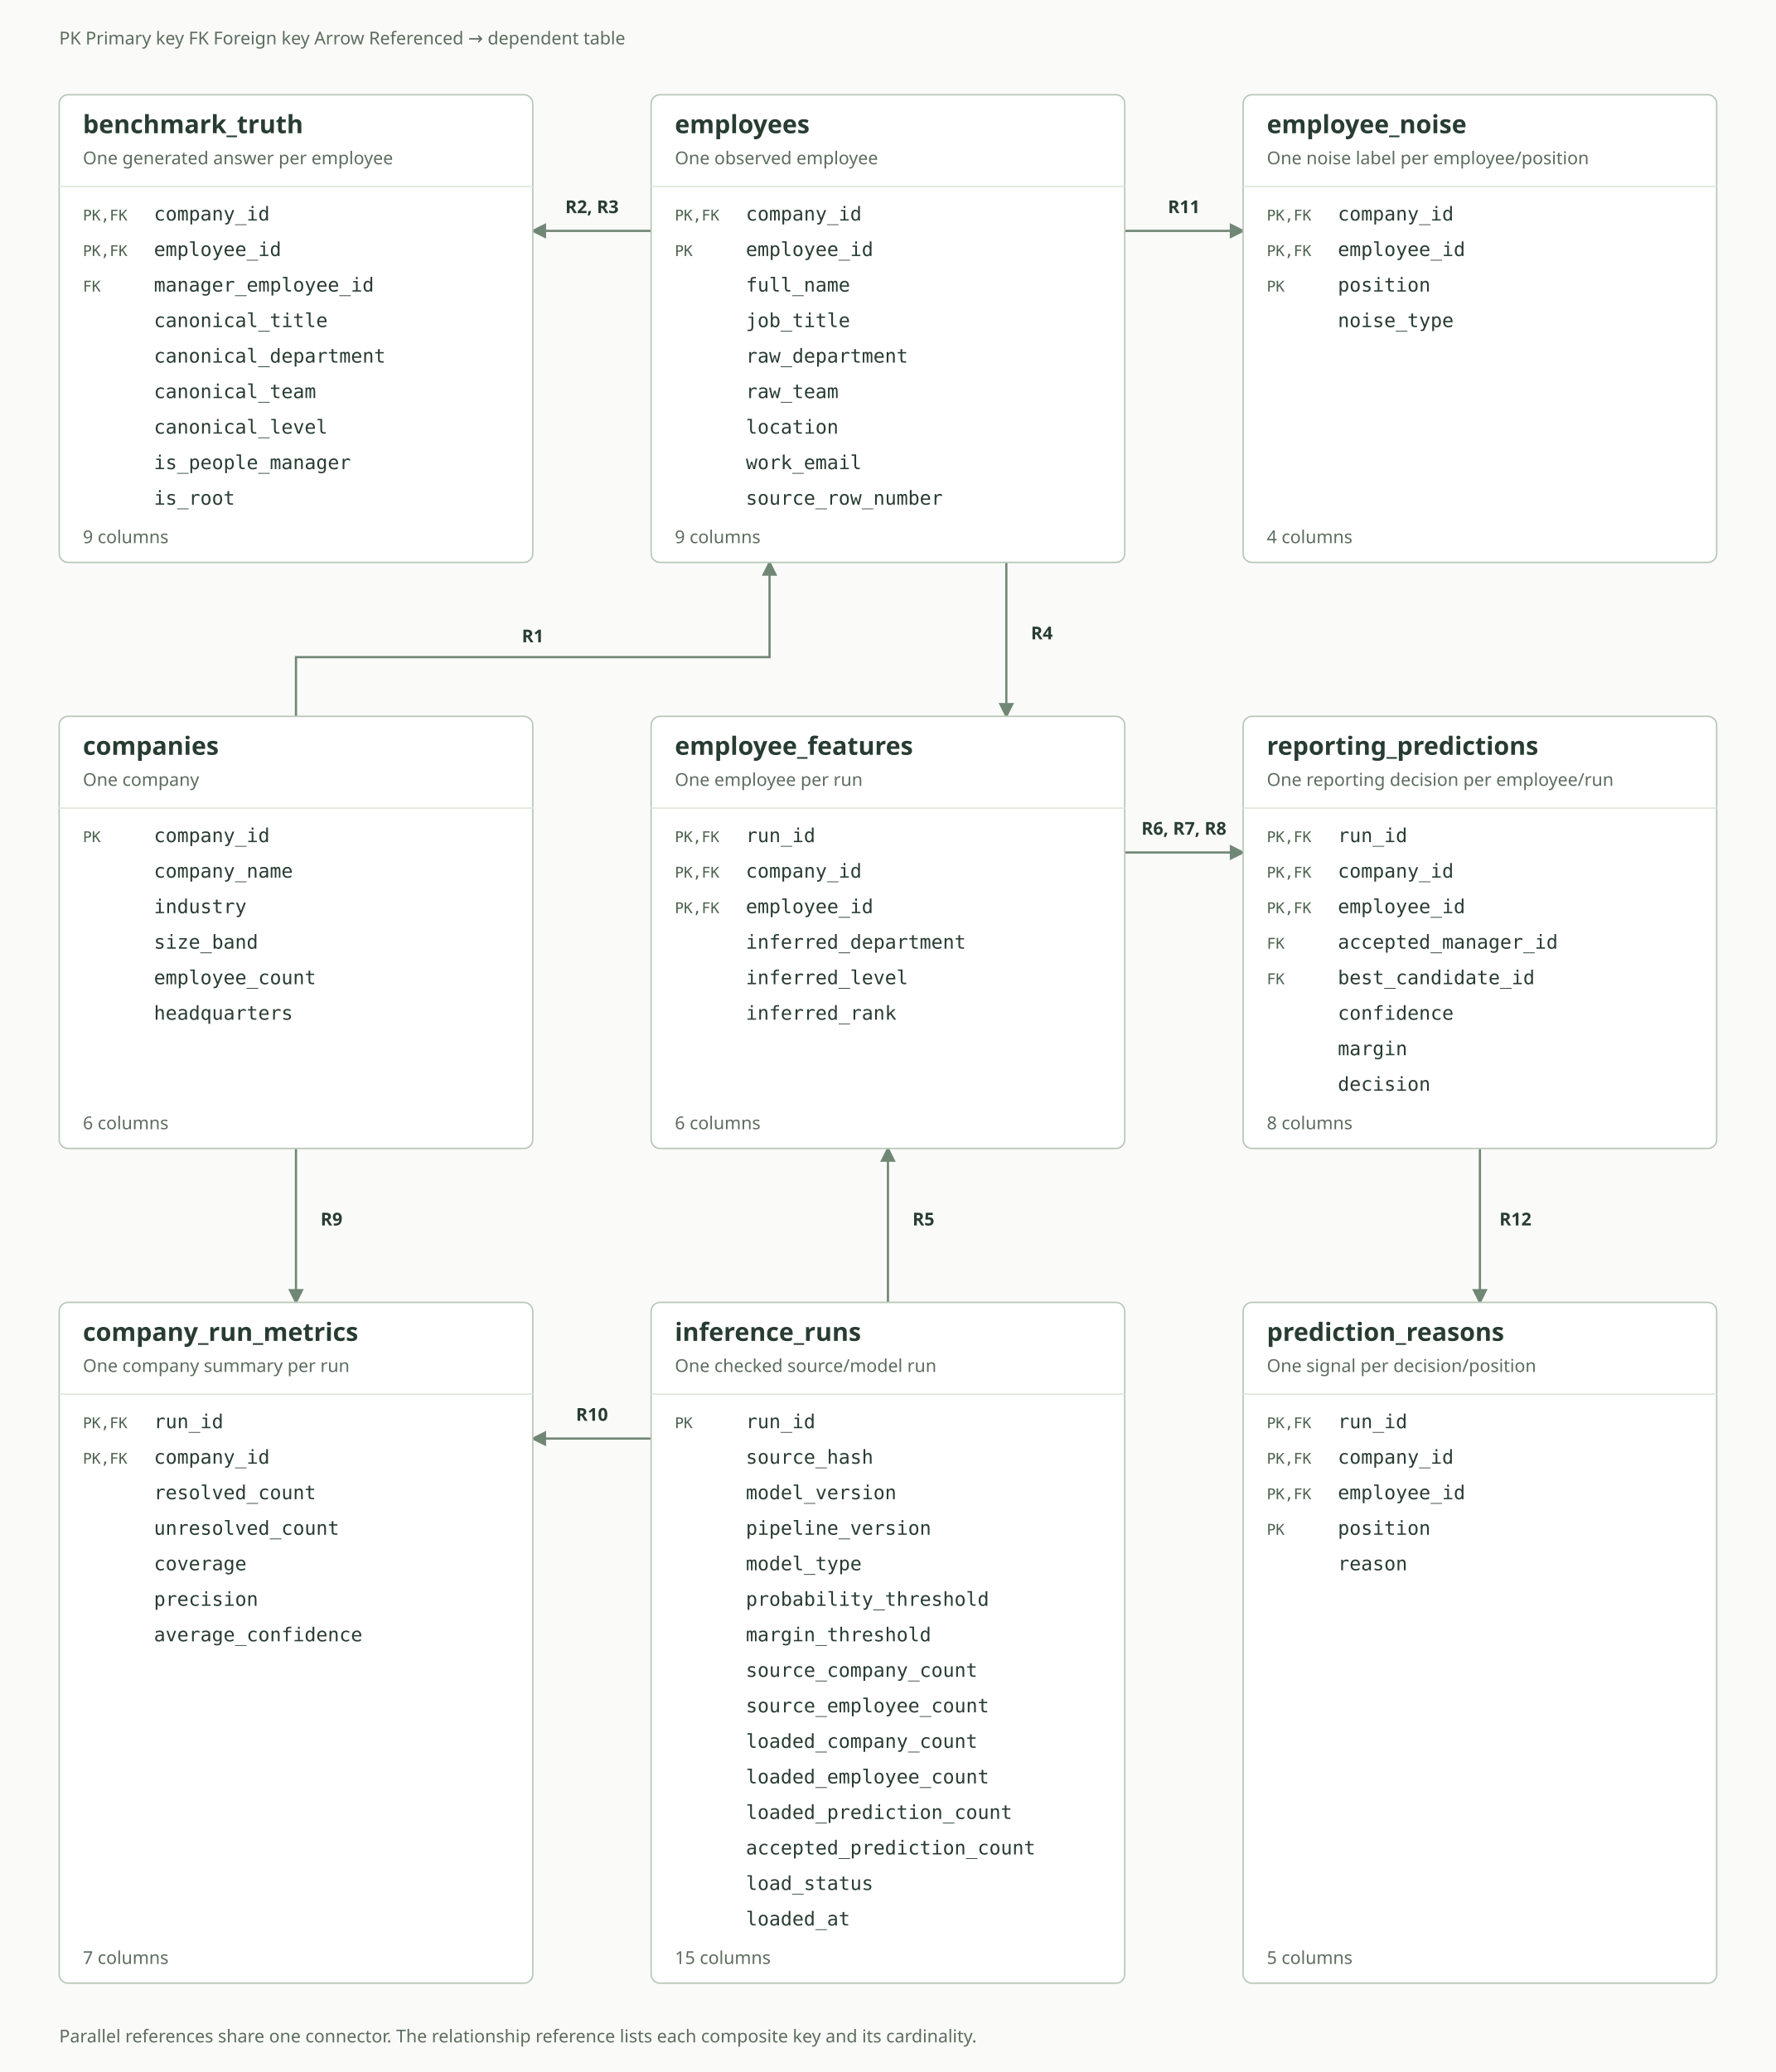
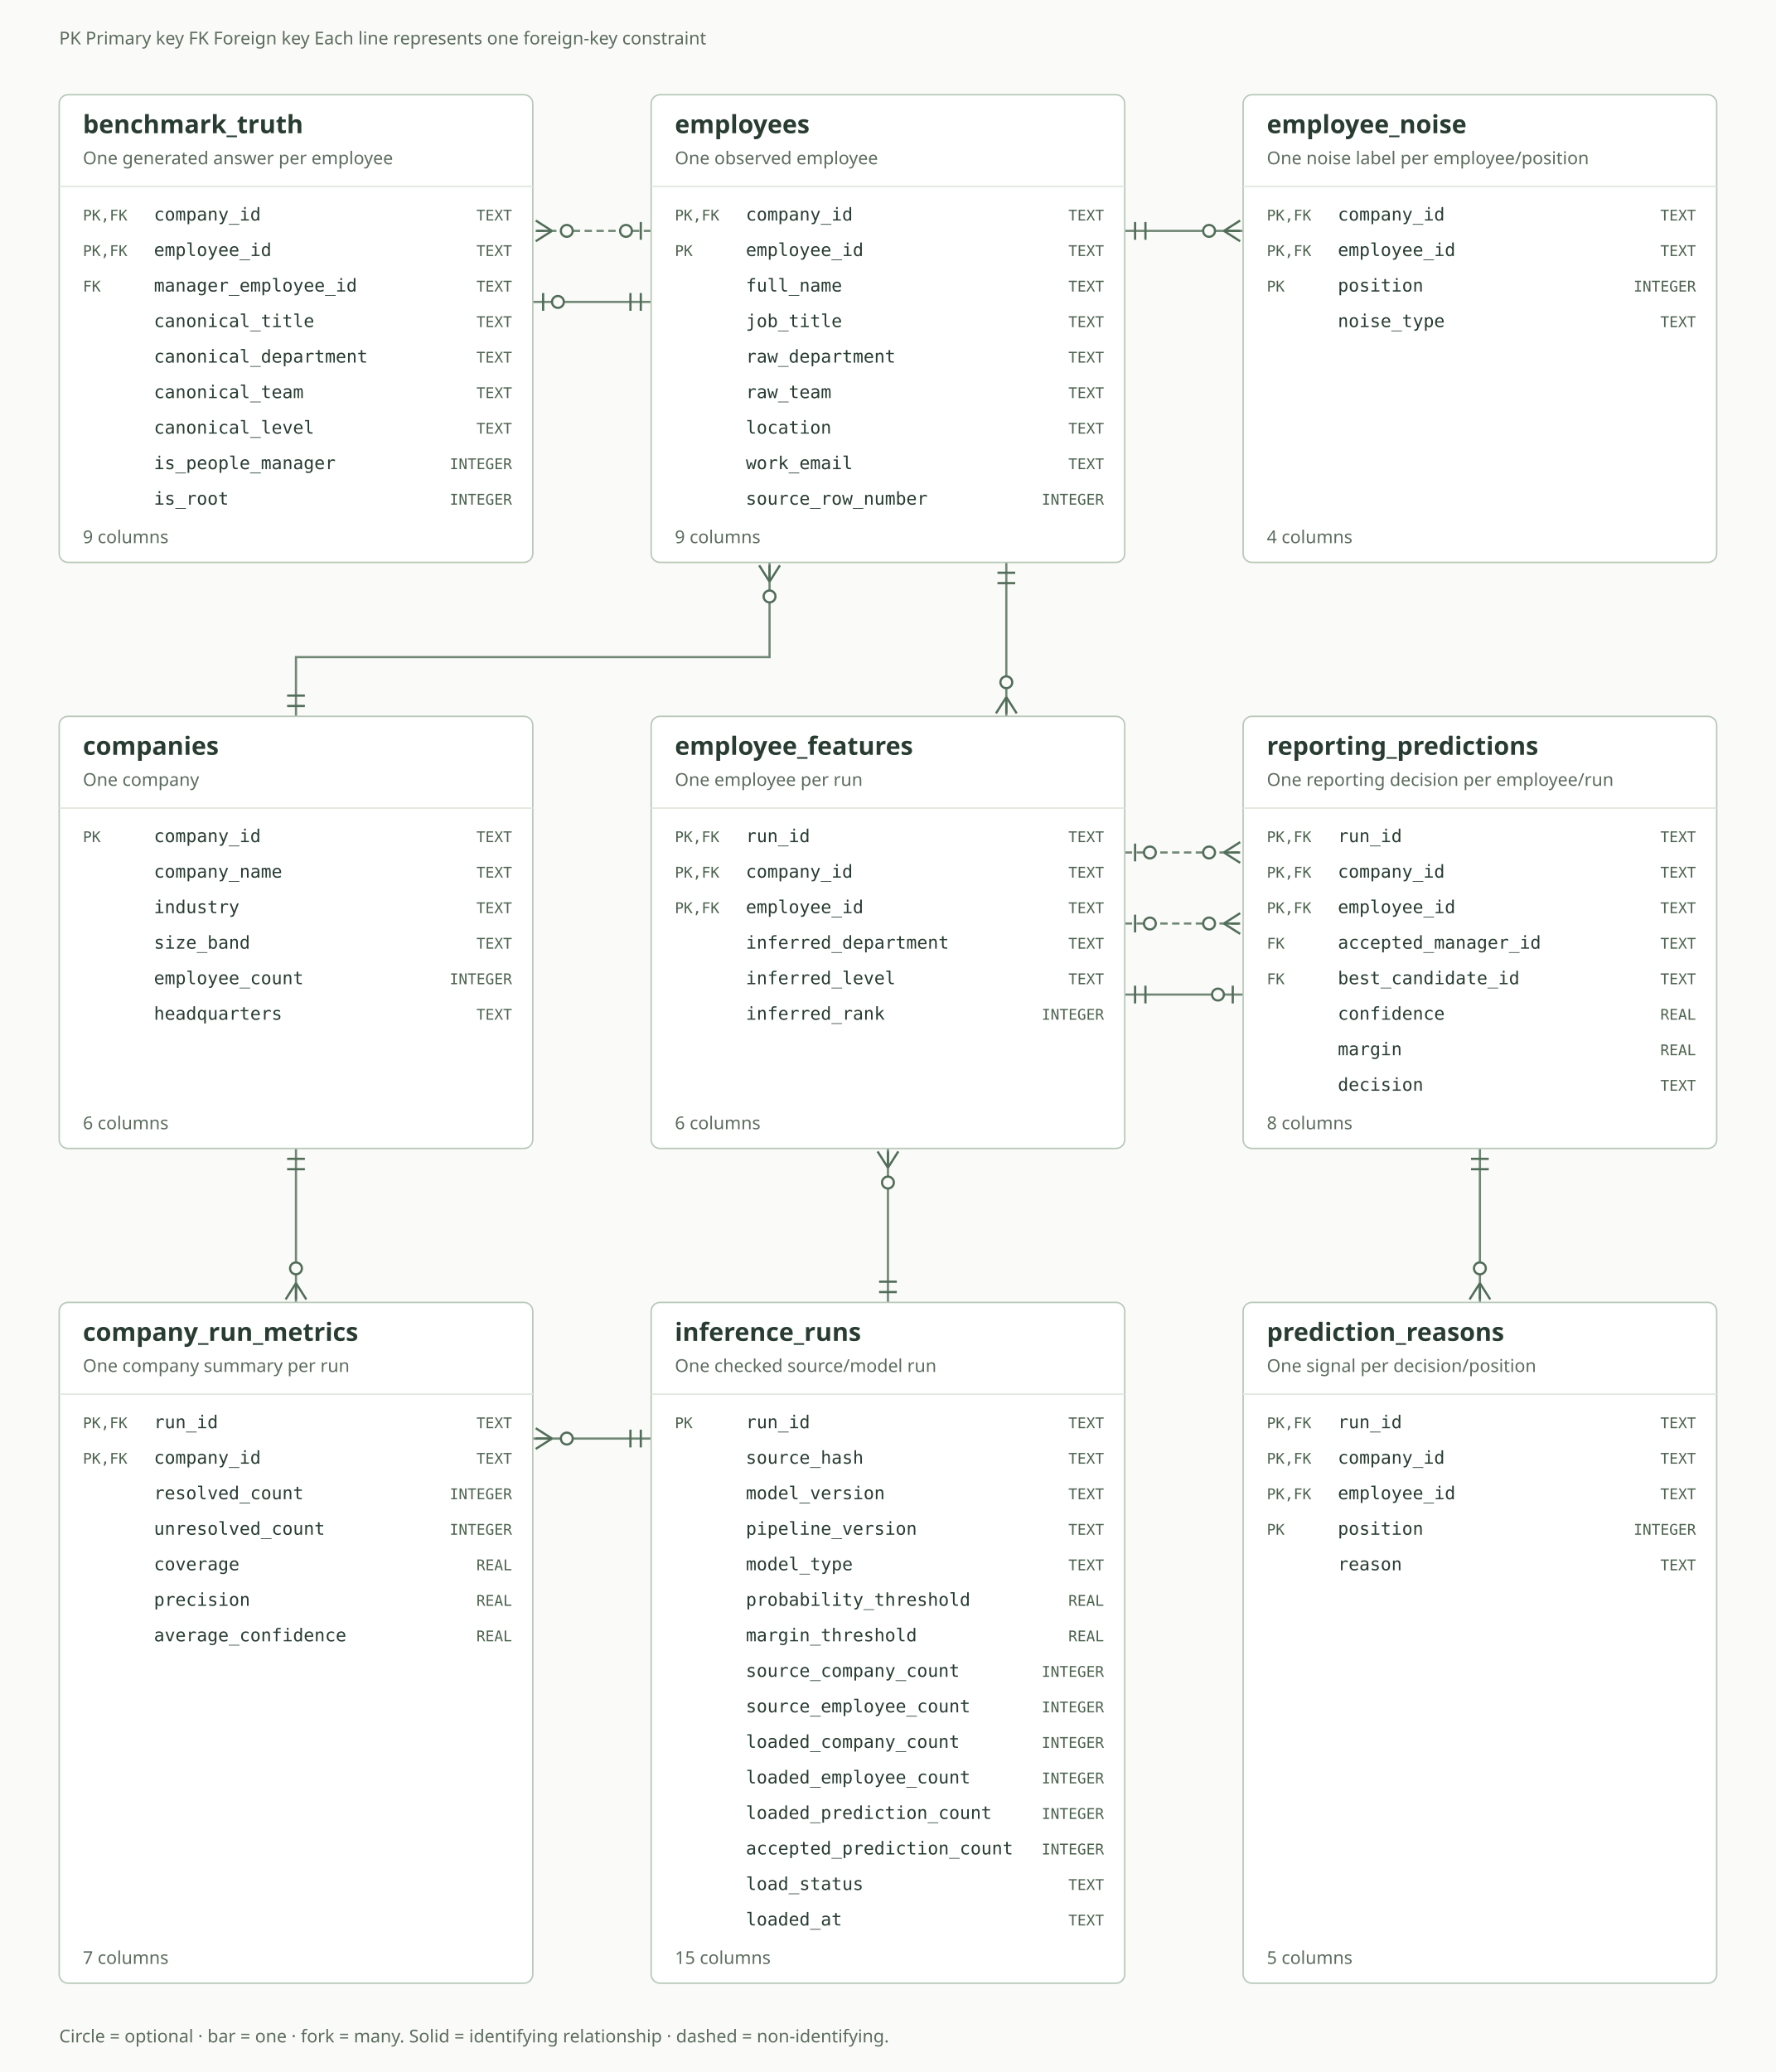
<svg xmlns="http://www.w3.org/2000/svg" width="1200" height="1400" viewBox="0 0 1200 1400" role="img" aria-labelledby="title desc">
  <rect width="1200" height="100%" fill="#fafbf8" />
-   <style>text{font-family:system-ui,sans-serif;fill:#283c32}.field{font-family:ui-monospace,monospace;font-size:13px}.key{font-family:ui-monospace,monospace;font-size:10px;fill:#4c624e}.edge{font-size:12px;font-weight:600;paint-order:stroke;stroke:#fafbf8;stroke-width:6px;stroke-linejoin:round}.note{font-size:12px;fill:#5c6c5e}</style>
-   <defs>
-     <marker id="arrow" markerWidth="7" markerHeight="7" refX="6" refY="3.5" orient="auto">
-       <path d="M0,0 L7,3.5 L0,7" fill="#718776" />
-     </marker>
-   </defs>
-   <text x="40" y="30" class="note">PK  Primary key     FK  Foreign key     Arrow  Referenced → dependent table</text>
-   <path d="M200.0,484 V444 H520 V380" stroke="#718776" stroke-width="1.5" fill="none" marker-end="url(#arrow)" />
-   <text x="360.0" y="434" text-anchor="middle" class="edge">R1</text>
-   <path d="M440,156 H360" stroke="#718776" stroke-width="1.5" fill="none" marker-end="url(#arrow)" />
-   <text x="400.0" y="144" text-anchor="middle" class="edge">R2, R3</text>
-   <path d="M680,380 V484" stroke="#718776" stroke-width="1.5" fill="none" marker-end="url(#arrow)" />
-   <text x="704" y="432.0" text-anchor="middle" class="edge">R4</text>
-   <path d="M600.0,880 V776" stroke="#718776" stroke-width="1.5" fill="none" marker-end="url(#arrow)" />
-   <text x="624.0" y="828.0" text-anchor="middle" class="edge">R5</text>
-   <path d="M760,576 H840" stroke="#718776" stroke-width="1.5" fill="none" marker-end="url(#arrow)" />
-   <text x="800.0" y="564" text-anchor="middle" class="edge">R6, R7, R8</text>
-   <path d="M200.0,776 V880" stroke="#718776" stroke-width="1.5" fill="none" marker-end="url(#arrow)" />
-   <text x="224.0" y="828.0" text-anchor="middle" class="edge">R9</text>
-   <path d="M440,972 H360" stroke="#718776" stroke-width="1.5" fill="none" marker-end="url(#arrow)" />
-   <text x="400.0" y="960" text-anchor="middle" class="edge">R10</text>
-   <path d="M760,156 H840" stroke="#718776" stroke-width="1.5" fill="none" marker-end="url(#arrow)" />
-   <text x="800.0" y="144" text-anchor="middle" class="edge">R11</text>
-   <path d="M1000.0,776 V880" stroke="#718776" stroke-width="1.5" fill="none" marker-end="url(#arrow)" />
-   <text x="1024.0" y="828.0" text-anchor="middle" class="edge">R12</text>
+   <style>text{font-family:system-ui,sans-serif;fill:#283c32}.field{font-family:ui-monospace,monospace;font-size:12px}.key{font-family:ui-monospace,monospace;font-size:10px;fill:#4c624e}.edge{font-size:12px;font-weight:600;paint-order:stroke;stroke:#fafbf8;stroke-width:6px;stroke-linejoin:round}.note{font-size:12px;fill:#5c6c5e}</style>
+   <text x="40" y="30" class="note">PK  Primary key     FK  Foreign key     Each line represents one foreign-key constraint</text>
+   <path d="M200.0,484 V444 H520 V380" stroke="#718776" stroke-width="1.5" fill="none" />
+   <path d="M206.0,477 L194.0,477" stroke="#526d5a" stroke-width="1.5" fill="none" />
+   <path d="M206.0,470 L194.0,470" stroke="#526d5a" stroke-width="1.5" fill="none" />
+   <circle cx="520" cy="403" r="4" fill="#fafbf8" stroke="#526d5a" stroke-width="1.5" />
+   <path d="M520,393 L527,382" stroke="#526d5a" stroke-width="1.5" fill="none" />
+   <path d="M520,393 L520,382" stroke="#526d5a" stroke-width="1.5" fill="none" />
+   <path d="M520,393 L513,382" stroke="#526d5a" stroke-width="1.5" fill="none" />
+   <path d="M440,156 H360" stroke="#718776" stroke-width="1.5" fill="none" stroke-dasharray="5 3" />
+   <circle cx="423" cy="156" r="4" fill="#fafbf8" stroke="#526d5a" stroke-width="1.5" />
+   <path d="M433,150 L433,162" stroke="#526d5a" stroke-width="1.5" fill="none" />
+   <circle cx="383" cy="156" r="4" fill="#fafbf8" stroke="#526d5a" stroke-width="1.5" />
+   <path d="M373,156 L362,149" stroke="#526d5a" stroke-width="1.5" fill="none" />
+   <path d="M373,156 L362,156" stroke="#526d5a" stroke-width="1.5" fill="none" />
+   <path d="M373,156 L362,163" stroke="#526d5a" stroke-width="1.5" fill="none" />
+   <path d="M440,204 H360" stroke="#718776" stroke-width="1.5" fill="none" />
+   <path d="M433,198 L433,210" stroke="#526d5a" stroke-width="1.5" fill="none" />
+   <path d="M426,198 L426,210" stroke="#526d5a" stroke-width="1.5" fill="none" />
+   <circle cx="377" cy="204" r="4" fill="#fafbf8" stroke="#526d5a" stroke-width="1.5" />
+   <path d="M367,210 L367,198" stroke="#526d5a" stroke-width="1.5" fill="none" />
+   <path d="M680,380 V484" stroke="#718776" stroke-width="1.5" fill="none" />
+   <path d="M674,387 L686,387" stroke="#526d5a" stroke-width="1.5" fill="none" />
+   <path d="M674,394 L686,394" stroke="#526d5a" stroke-width="1.5" fill="none" />
+   <circle cx="680" cy="461" r="4" fill="#fafbf8" stroke="#526d5a" stroke-width="1.5" />
+   <path d="M680,471 L673,482" stroke="#526d5a" stroke-width="1.5" fill="none" />
+   <path d="M680,471 L680,482" stroke="#526d5a" stroke-width="1.5" fill="none" />
+   <path d="M680,471 L687,482" stroke="#526d5a" stroke-width="1.5" fill="none" />
+   <path d="M600.0,880 V776" stroke="#718776" stroke-width="1.5" fill="none" />
+   <path d="M606.0,873 L594.0,873" stroke="#526d5a" stroke-width="1.5" fill="none" />
+   <path d="M606.0,866 L594.0,866" stroke="#526d5a" stroke-width="1.5" fill="none" />
+   <circle cx="600.0" cy="799" r="4" fill="#fafbf8" stroke="#526d5a" stroke-width="1.5" />
+   <path d="M600.0,789 L607.0,778" stroke="#526d5a" stroke-width="1.5" fill="none" />
+   <path d="M600.0,789 L600.0,778" stroke="#526d5a" stroke-width="1.5" fill="none" />
+   <path d="M600.0,789 L593.0,778" stroke="#526d5a" stroke-width="1.5" fill="none" />
+   <path d="M760,576 H840" stroke="#718776" stroke-width="1.5" fill="none" stroke-dasharray="5 3" />
+   <circle cx="777" cy="576" r="4" fill="#fafbf8" stroke="#526d5a" stroke-width="1.5" />
+   <path d="M767,582 L767,570" stroke="#526d5a" stroke-width="1.5" fill="none" />
+   <circle cx="817" cy="576" r="4" fill="#fafbf8" stroke="#526d5a" stroke-width="1.5" />
+   <path d="M827,576 L838,583" stroke="#526d5a" stroke-width="1.5" fill="none" />
+   <path d="M827,576 L838,576" stroke="#526d5a" stroke-width="1.5" fill="none" />
+   <path d="M827,576 L838,569" stroke="#526d5a" stroke-width="1.5" fill="none" />
+   <path d="M760,624 H840" stroke="#718776" stroke-width="1.5" fill="none" stroke-dasharray="5 3" />
+   <circle cx="777" cy="624" r="4" fill="#fafbf8" stroke="#526d5a" stroke-width="1.5" />
+   <path d="M767,630 L767,618" stroke="#526d5a" stroke-width="1.5" fill="none" />
+   <circle cx="817" cy="624" r="4" fill="#fafbf8" stroke="#526d5a" stroke-width="1.5" />
+   <path d="M827,624 L838,631" stroke="#526d5a" stroke-width="1.5" fill="none" />
+   <path d="M827,624 L838,624" stroke="#526d5a" stroke-width="1.5" fill="none" />
+   <path d="M827,624 L838,617" stroke="#526d5a" stroke-width="1.5" fill="none" />
+   <path d="M760,672 H840" stroke="#718776" stroke-width="1.5" fill="none" />
+   <path d="M767,678 L767,666" stroke="#526d5a" stroke-width="1.5" fill="none" />
+   <path d="M774,678 L774,666" stroke="#526d5a" stroke-width="1.5" fill="none" />
+   <circle cx="823" cy="672" r="4" fill="#fafbf8" stroke="#526d5a" stroke-width="1.5" />
+   <path d="M833,666 L833,678" stroke="#526d5a" stroke-width="1.5" fill="none" />
+   <path d="M200.0,776 V880" stroke="#718776" stroke-width="1.5" fill="none" />
+   <path d="M194.0,783 L206.0,783" stroke="#526d5a" stroke-width="1.5" fill="none" />
+   <path d="M194.0,790 L206.0,790" stroke="#526d5a" stroke-width="1.5" fill="none" />
+   <circle cx="200.0" cy="857" r="4" fill="#fafbf8" stroke="#526d5a" stroke-width="1.5" />
+   <path d="M200.0,867 L193.0,878" stroke="#526d5a" stroke-width="1.5" fill="none" />
+   <path d="M200.0,867 L200.0,878" stroke="#526d5a" stroke-width="1.5" fill="none" />
+   <path d="M200.0,867 L207.0,878" stroke="#526d5a" stroke-width="1.5" fill="none" />
+   <path d="M440,972 H360" stroke="#718776" stroke-width="1.5" fill="none" />
+   <path d="M433,966 L433,978" stroke="#526d5a" stroke-width="1.5" fill="none" />
+   <path d="M426,966 L426,978" stroke="#526d5a" stroke-width="1.5" fill="none" />
+   <circle cx="383" cy="972" r="4" fill="#fafbf8" stroke="#526d5a" stroke-width="1.5" />
+   <path d="M373,972 L362,965" stroke="#526d5a" stroke-width="1.5" fill="none" />
+   <path d="M373,972 L362,972" stroke="#526d5a" stroke-width="1.5" fill="none" />
+   <path d="M373,972 L362,979" stroke="#526d5a" stroke-width="1.5" fill="none" />
+   <path d="M760,156 H840" stroke="#718776" stroke-width="1.5" fill="none" />
+   <path d="M767,162 L767,150" stroke="#526d5a" stroke-width="1.5" fill="none" />
+   <path d="M774,162 L774,150" stroke="#526d5a" stroke-width="1.5" fill="none" />
+   <circle cx="817" cy="156" r="4" fill="#fafbf8" stroke="#526d5a" stroke-width="1.5" />
+   <path d="M827,156 L838,163" stroke="#526d5a" stroke-width="1.5" fill="none" />
+   <path d="M827,156 L838,156" stroke="#526d5a" stroke-width="1.5" fill="none" />
+   <path d="M827,156 L838,149" stroke="#526d5a" stroke-width="1.5" fill="none" />
+   <path d="M1000.0,776 V880" stroke="#718776" stroke-width="1.5" fill="none" />
+   <path d="M994.0,783 L1006.0,783" stroke="#526d5a" stroke-width="1.5" fill="none" />
+   <path d="M994.0,790 L1006.0,790" stroke="#526d5a" stroke-width="1.5" fill="none" />
+   <circle cx="1000.0" cy="857" r="4" fill="#fafbf8" stroke="#526d5a" stroke-width="1.5" />
+   <path d="M1000.0,867 L993.0,878" stroke="#526d5a" stroke-width="1.5" fill="none" />
+   <path d="M1000.0,867 L1000.0,878" stroke="#526d5a" stroke-width="1.5" fill="none" />
+   <path d="M1000.0,867 L1007.0,878" stroke="#526d5a" stroke-width="1.5" fill="none" />
  <g aria-label="companies">
    <rect x="40" y="484" width="320" height="292" rx="6" fill="white" stroke="#b9c8b9" />
    <path d="M40,546 H360" stroke="#e1e8dd" />
    <text x="56" y="510" font-size="17" font-weight="650">companies</text>
    <text x="56" y="531" class="note">One company</text>
    <text x="56" y="569" class="key">PK</text>
    <text x="104" y="569" class="field">company_id</text>
+     <text x="346" y="569" text-anchor="end" class="key">TEXT</text>
    <text x="56" y="593" class="key" />
    <text x="104" y="593" class="field">company_name</text>
+     <text x="346" y="593" text-anchor="end" class="key">TEXT</text>
    <text x="56" y="617" class="key" />
    <text x="104" y="617" class="field">industry</text>
+     <text x="346" y="617" text-anchor="end" class="key">TEXT</text>
    <text x="56" y="641" class="key" />
    <text x="104" y="641" class="field">size_band</text>
+     <text x="346" y="641" text-anchor="end" class="key">TEXT</text>
    <text x="56" y="665" class="key" />
    <text x="104" y="665" class="field">employee_count</text>
+     <text x="346" y="665" text-anchor="end" class="key">INTEGER</text>
    <text x="56" y="689" class="key" />
    <text x="104" y="689" class="field">headquarters</text>
+     <text x="346" y="689" text-anchor="end" class="key">TEXT</text>
    <text x="56" y="763" class="note">6 columns</text>
  </g>
  <g aria-label="employees">
    <rect x="440" y="64" width="320" height="316" rx="6" fill="white" stroke="#b9c8b9" />
    <path d="M440,126 H760" stroke="#e1e8dd" />
    <text x="456" y="90" font-size="17" font-weight="650">employees</text>
    <text x="456" y="111" class="note">One observed employee</text>
    <text x="456" y="149" class="key">PK,FK</text>
    <text x="504" y="149" class="field">company_id</text>
+     <text x="746" y="149" text-anchor="end" class="key">TEXT</text>
    <text x="456" y="173" class="key">PK</text>
    <text x="504" y="173" class="field">employee_id</text>
+     <text x="746" y="173" text-anchor="end" class="key">TEXT</text>
    <text x="456" y="197" class="key" />
    <text x="504" y="197" class="field">full_name</text>
+     <text x="746" y="197" text-anchor="end" class="key">TEXT</text>
    <text x="456" y="221" class="key" />
    <text x="504" y="221" class="field">job_title</text>
+     <text x="746" y="221" text-anchor="end" class="key">TEXT</text>
    <text x="456" y="245" class="key" />
    <text x="504" y="245" class="field">raw_department</text>
+     <text x="746" y="245" text-anchor="end" class="key">TEXT</text>
    <text x="456" y="269" class="key" />
    <text x="504" y="269" class="field">raw_team</text>
+     <text x="746" y="269" text-anchor="end" class="key">TEXT</text>
    <text x="456" y="293" class="key" />
    <text x="504" y="293" class="field">location</text>
+     <text x="746" y="293" text-anchor="end" class="key">TEXT</text>
    <text x="456" y="317" class="key" />
    <text x="504" y="317" class="field">work_email</text>
+     <text x="746" y="317" text-anchor="end" class="key">TEXT</text>
    <text x="456" y="341" class="key" />
    <text x="504" y="341" class="field">source_row_number</text>
+     <text x="746" y="341" text-anchor="end" class="key">INTEGER</text>
    <text x="456" y="367" class="note">9 columns</text>
  </g>
  <g aria-label="benchmark_truth">
    <rect x="40" y="64" width="320" height="316" rx="6" fill="white" stroke="#b9c8b9" />
    <path d="M40,126 H360" stroke="#e1e8dd" />
    <text x="56" y="90" font-size="17" font-weight="650">benchmark_truth</text>
    <text x="56" y="111" class="note">One generated answer per employee</text>
    <text x="56" y="149" class="key">PK,FK</text>
    <text x="104" y="149" class="field">company_id</text>
+     <text x="346" y="149" text-anchor="end" class="key">TEXT</text>
    <text x="56" y="173" class="key">PK,FK</text>
    <text x="104" y="173" class="field">employee_id</text>
+     <text x="346" y="173" text-anchor="end" class="key">TEXT</text>
    <text x="56" y="197" class="key">FK</text>
    <text x="104" y="197" class="field">manager_employee_id</text>
+     <text x="346" y="197" text-anchor="end" class="key">TEXT</text>
    <text x="56" y="221" class="key" />
    <text x="104" y="221" class="field">canonical_title</text>
+     <text x="346" y="221" text-anchor="end" class="key">TEXT</text>
    <text x="56" y="245" class="key" />
    <text x="104" y="245" class="field">canonical_department</text>
+     <text x="346" y="245" text-anchor="end" class="key">TEXT</text>
    <text x="56" y="269" class="key" />
    <text x="104" y="269" class="field">canonical_team</text>
+     <text x="346" y="269" text-anchor="end" class="key">TEXT</text>
    <text x="56" y="293" class="key" />
    <text x="104" y="293" class="field">canonical_level</text>
+     <text x="346" y="293" text-anchor="end" class="key">TEXT</text>
    <text x="56" y="317" class="key" />
    <text x="104" y="317" class="field">is_people_manager</text>
+     <text x="346" y="317" text-anchor="end" class="key">INTEGER</text>
    <text x="56" y="341" class="key" />
    <text x="104" y="341" class="field">is_root</text>
+     <text x="346" y="341" text-anchor="end" class="key">INTEGER</text>
    <text x="56" y="367" class="note">9 columns</text>
  </g>
  <g aria-label="inference_runs">
    <rect x="440" y="880" width="320" height="460" rx="6" fill="white" stroke="#b9c8b9" />
    <path d="M440,942 H760" stroke="#e1e8dd" />
    <text x="456" y="906" font-size="17" font-weight="650">inference_runs</text>
    <text x="456" y="927" class="note">One checked source/model run</text>
    <text x="456" y="965" class="key">PK</text>
    <text x="504" y="965" class="field">run_id</text>
+     <text x="746" y="965" text-anchor="end" class="key">TEXT</text>
    <text x="456" y="989" class="key" />
    <text x="504" y="989" class="field">source_hash</text>
+     <text x="746" y="989" text-anchor="end" class="key">TEXT</text>
    <text x="456" y="1013" class="key" />
    <text x="504" y="1013" class="field">model_version</text>
+     <text x="746" y="1013" text-anchor="end" class="key">TEXT</text>
    <text x="456" y="1037" class="key" />
    <text x="504" y="1037" class="field">pipeline_version</text>
+     <text x="746" y="1037" text-anchor="end" class="key">TEXT</text>
    <text x="456" y="1061" class="key" />
    <text x="504" y="1061" class="field">model_type</text>
+     <text x="746" y="1061" text-anchor="end" class="key">TEXT</text>
    <text x="456" y="1085" class="key" />
    <text x="504" y="1085" class="field">probability_threshold</text>
+     <text x="746" y="1085" text-anchor="end" class="key">REAL</text>
    <text x="456" y="1109" class="key" />
    <text x="504" y="1109" class="field">margin_threshold</text>
+     <text x="746" y="1109" text-anchor="end" class="key">REAL</text>
    <text x="456" y="1133" class="key" />
    <text x="504" y="1133" class="field">source_company_count</text>
+     <text x="746" y="1133" text-anchor="end" class="key">INTEGER</text>
    <text x="456" y="1157" class="key" />
    <text x="504" y="1157" class="field">source_employee_count</text>
+     <text x="746" y="1157" text-anchor="end" class="key">INTEGER</text>
    <text x="456" y="1181" class="key" />
    <text x="504" y="1181" class="field">loaded_company_count</text>
+     <text x="746" y="1181" text-anchor="end" class="key">INTEGER</text>
    <text x="456" y="1205" class="key" />
    <text x="504" y="1205" class="field">loaded_employee_count</text>
+     <text x="746" y="1205" text-anchor="end" class="key">INTEGER</text>
    <text x="456" y="1229" class="key" />
    <text x="504" y="1229" class="field">loaded_prediction_count</text>
+     <text x="746" y="1229" text-anchor="end" class="key">INTEGER</text>
    <text x="456" y="1253" class="key" />
    <text x="504" y="1253" class="field">accepted_prediction_count</text>
+     <text x="746" y="1253" text-anchor="end" class="key">INTEGER</text>
    <text x="456" y="1277" class="key" />
    <text x="504" y="1277" class="field">load_status</text>
+     <text x="746" y="1277" text-anchor="end" class="key">TEXT</text>
    <text x="456" y="1301" class="key" />
    <text x="504" y="1301" class="field">loaded_at</text>
+     <text x="746" y="1301" text-anchor="end" class="key">TEXT</text>
    <text x="456" y="1327" class="note">15 columns</text>
  </g>
  <g aria-label="employee_features">
    <rect x="440" y="484" width="320" height="292" rx="6" fill="white" stroke="#b9c8b9" />
    <path d="M440,546 H760" stroke="#e1e8dd" />
    <text x="456" y="510" font-size="17" font-weight="650">employee_features</text>
    <text x="456" y="531" class="note">One employee per run</text>
    <text x="456" y="569" class="key">PK,FK</text>
    <text x="504" y="569" class="field">run_id</text>
+     <text x="746" y="569" text-anchor="end" class="key">TEXT</text>
    <text x="456" y="593" class="key">PK,FK</text>
    <text x="504" y="593" class="field">company_id</text>
+     <text x="746" y="593" text-anchor="end" class="key">TEXT</text>
    <text x="456" y="617" class="key">PK,FK</text>
    <text x="504" y="617" class="field">employee_id</text>
+     <text x="746" y="617" text-anchor="end" class="key">TEXT</text>
    <text x="456" y="641" class="key" />
    <text x="504" y="641" class="field">inferred_department</text>
+     <text x="746" y="641" text-anchor="end" class="key">TEXT</text>
    <text x="456" y="665" class="key" />
    <text x="504" y="665" class="field">inferred_level</text>
+     <text x="746" y="665" text-anchor="end" class="key">TEXT</text>
    <text x="456" y="689" class="key" />
    <text x="504" y="689" class="field">inferred_rank</text>
+     <text x="746" y="689" text-anchor="end" class="key">INTEGER</text>
    <text x="456" y="763" class="note">6 columns</text>
  </g>
  <g aria-label="reporting_predictions">
    <rect x="840" y="484" width="320" height="292" rx="6" fill="white" stroke="#b9c8b9" />
    <path d="M840,546 H1160" stroke="#e1e8dd" />
    <text x="856" y="510" font-size="17" font-weight="650">reporting_predictions</text>
    <text x="856" y="531" class="note">One reporting decision per employee/run</text>
    <text x="856" y="569" class="key">PK,FK</text>
    <text x="904" y="569" class="field">run_id</text>
+     <text x="1146" y="569" text-anchor="end" class="key">TEXT</text>
    <text x="856" y="593" class="key">PK,FK</text>
    <text x="904" y="593" class="field">company_id</text>
+     <text x="1146" y="593" text-anchor="end" class="key">TEXT</text>
    <text x="856" y="617" class="key">PK,FK</text>
    <text x="904" y="617" class="field">employee_id</text>
+     <text x="1146" y="617" text-anchor="end" class="key">TEXT</text>
    <text x="856" y="641" class="key">FK</text>
    <text x="904" y="641" class="field">accepted_manager_id</text>
+     <text x="1146" y="641" text-anchor="end" class="key">TEXT</text>
    <text x="856" y="665" class="key">FK</text>
    <text x="904" y="665" class="field">best_candidate_id</text>
+     <text x="1146" y="665" text-anchor="end" class="key">TEXT</text>
    <text x="856" y="689" class="key" />
    <text x="904" y="689" class="field">confidence</text>
+     <text x="1146" y="689" text-anchor="end" class="key">REAL</text>
    <text x="856" y="713" class="key" />
    <text x="904" y="713" class="field">margin</text>
+     <text x="1146" y="713" text-anchor="end" class="key">REAL</text>
    <text x="856" y="737" class="key" />
    <text x="904" y="737" class="field">decision</text>
+     <text x="1146" y="737" text-anchor="end" class="key">TEXT</text>
    <text x="856" y="763" class="note">8 columns</text>
  </g>
  <g aria-label="company_run_metrics">
    <rect x="40" y="880" width="320" height="460" rx="6" fill="white" stroke="#b9c8b9" />
    <path d="M40,942 H360" stroke="#e1e8dd" />
    <text x="56" y="906" font-size="17" font-weight="650">company_run_metrics</text>
    <text x="56" y="927" class="note">One company summary per run</text>
    <text x="56" y="965" class="key">PK,FK</text>
    <text x="104" y="965" class="field">run_id</text>
+     <text x="346" y="965" text-anchor="end" class="key">TEXT</text>
    <text x="56" y="989" class="key">PK,FK</text>
    <text x="104" y="989" class="field">company_id</text>
+     <text x="346" y="989" text-anchor="end" class="key">TEXT</text>
    <text x="56" y="1013" class="key" />
    <text x="104" y="1013" class="field">resolved_count</text>
+     <text x="346" y="1013" text-anchor="end" class="key">INTEGER</text>
    <text x="56" y="1037" class="key" />
    <text x="104" y="1037" class="field">unresolved_count</text>
+     <text x="346" y="1037" text-anchor="end" class="key">INTEGER</text>
    <text x="56" y="1061" class="key" />
    <text x="104" y="1061" class="field">coverage</text>
+     <text x="346" y="1061" text-anchor="end" class="key">REAL</text>
    <text x="56" y="1085" class="key" />
    <text x="104" y="1085" class="field">precision</text>
+     <text x="346" y="1085" text-anchor="end" class="key">REAL</text>
    <text x="56" y="1109" class="key" />
    <text x="104" y="1109" class="field">average_confidence</text>
+     <text x="346" y="1109" text-anchor="end" class="key">REAL</text>
    <text x="56" y="1327" class="note">7 columns</text>
  </g>
  <g aria-label="employee_noise">
    <rect x="840" y="64" width="320" height="316" rx="6" fill="white" stroke="#b9c8b9" />
    <path d="M840,126 H1160" stroke="#e1e8dd" />
    <text x="856" y="90" font-size="17" font-weight="650">employee_noise</text>
    <text x="856" y="111" class="note">One noise label per employee/position</text>
    <text x="856" y="149" class="key">PK,FK</text>
    <text x="904" y="149" class="field">company_id</text>
+     <text x="1146" y="149" text-anchor="end" class="key">TEXT</text>
    <text x="856" y="173" class="key">PK,FK</text>
    <text x="904" y="173" class="field">employee_id</text>
+     <text x="1146" y="173" text-anchor="end" class="key">TEXT</text>
    <text x="856" y="197" class="key">PK</text>
    <text x="904" y="197" class="field">position</text>
+     <text x="1146" y="197" text-anchor="end" class="key">INTEGER</text>
    <text x="856" y="221" class="key" />
    <text x="904" y="221" class="field">noise_type</text>
+     <text x="1146" y="221" text-anchor="end" class="key">TEXT</text>
    <text x="856" y="367" class="note">4 columns</text>
  </g>
  <g aria-label="prediction_reasons">
    <rect x="840" y="880" width="320" height="460" rx="6" fill="white" stroke="#b9c8b9" />
    <path d="M840,942 H1160" stroke="#e1e8dd" />
    <text x="856" y="906" font-size="17" font-weight="650">prediction_reasons</text>
    <text x="856" y="927" class="note">One signal per decision/position</text>
    <text x="856" y="965" class="key">PK,FK</text>
    <text x="904" y="965" class="field">run_id</text>
+     <text x="1146" y="965" text-anchor="end" class="key">TEXT</text>
    <text x="856" y="989" class="key">PK,FK</text>
    <text x="904" y="989" class="field">company_id</text>
+     <text x="1146" y="989" text-anchor="end" class="key">TEXT</text>
    <text x="856" y="1013" class="key">PK,FK</text>
    <text x="904" y="1013" class="field">employee_id</text>
+     <text x="1146" y="1013" text-anchor="end" class="key">TEXT</text>
    <text x="856" y="1037" class="key">PK</text>
    <text x="904" y="1037" class="field">position</text>
+     <text x="1146" y="1037" text-anchor="end" class="key">INTEGER</text>
    <text x="856" y="1061" class="key" />
    <text x="904" y="1061" class="field">reason</text>
+     <text x="1146" y="1061" text-anchor="end" class="key">TEXT</text>
    <text x="856" y="1327" class="note">5 columns</text>
  </g>
-   <text x="40" y="1380" class="note">Parallel references share one connector. The relationship reference lists each composite key and its cardinality.</text>
+   <text x="40" y="1380" class="note">Circle = optional · bar = one · fork = many. Solid = identifying relationship · dashed = non-identifying.</text>
</svg>
